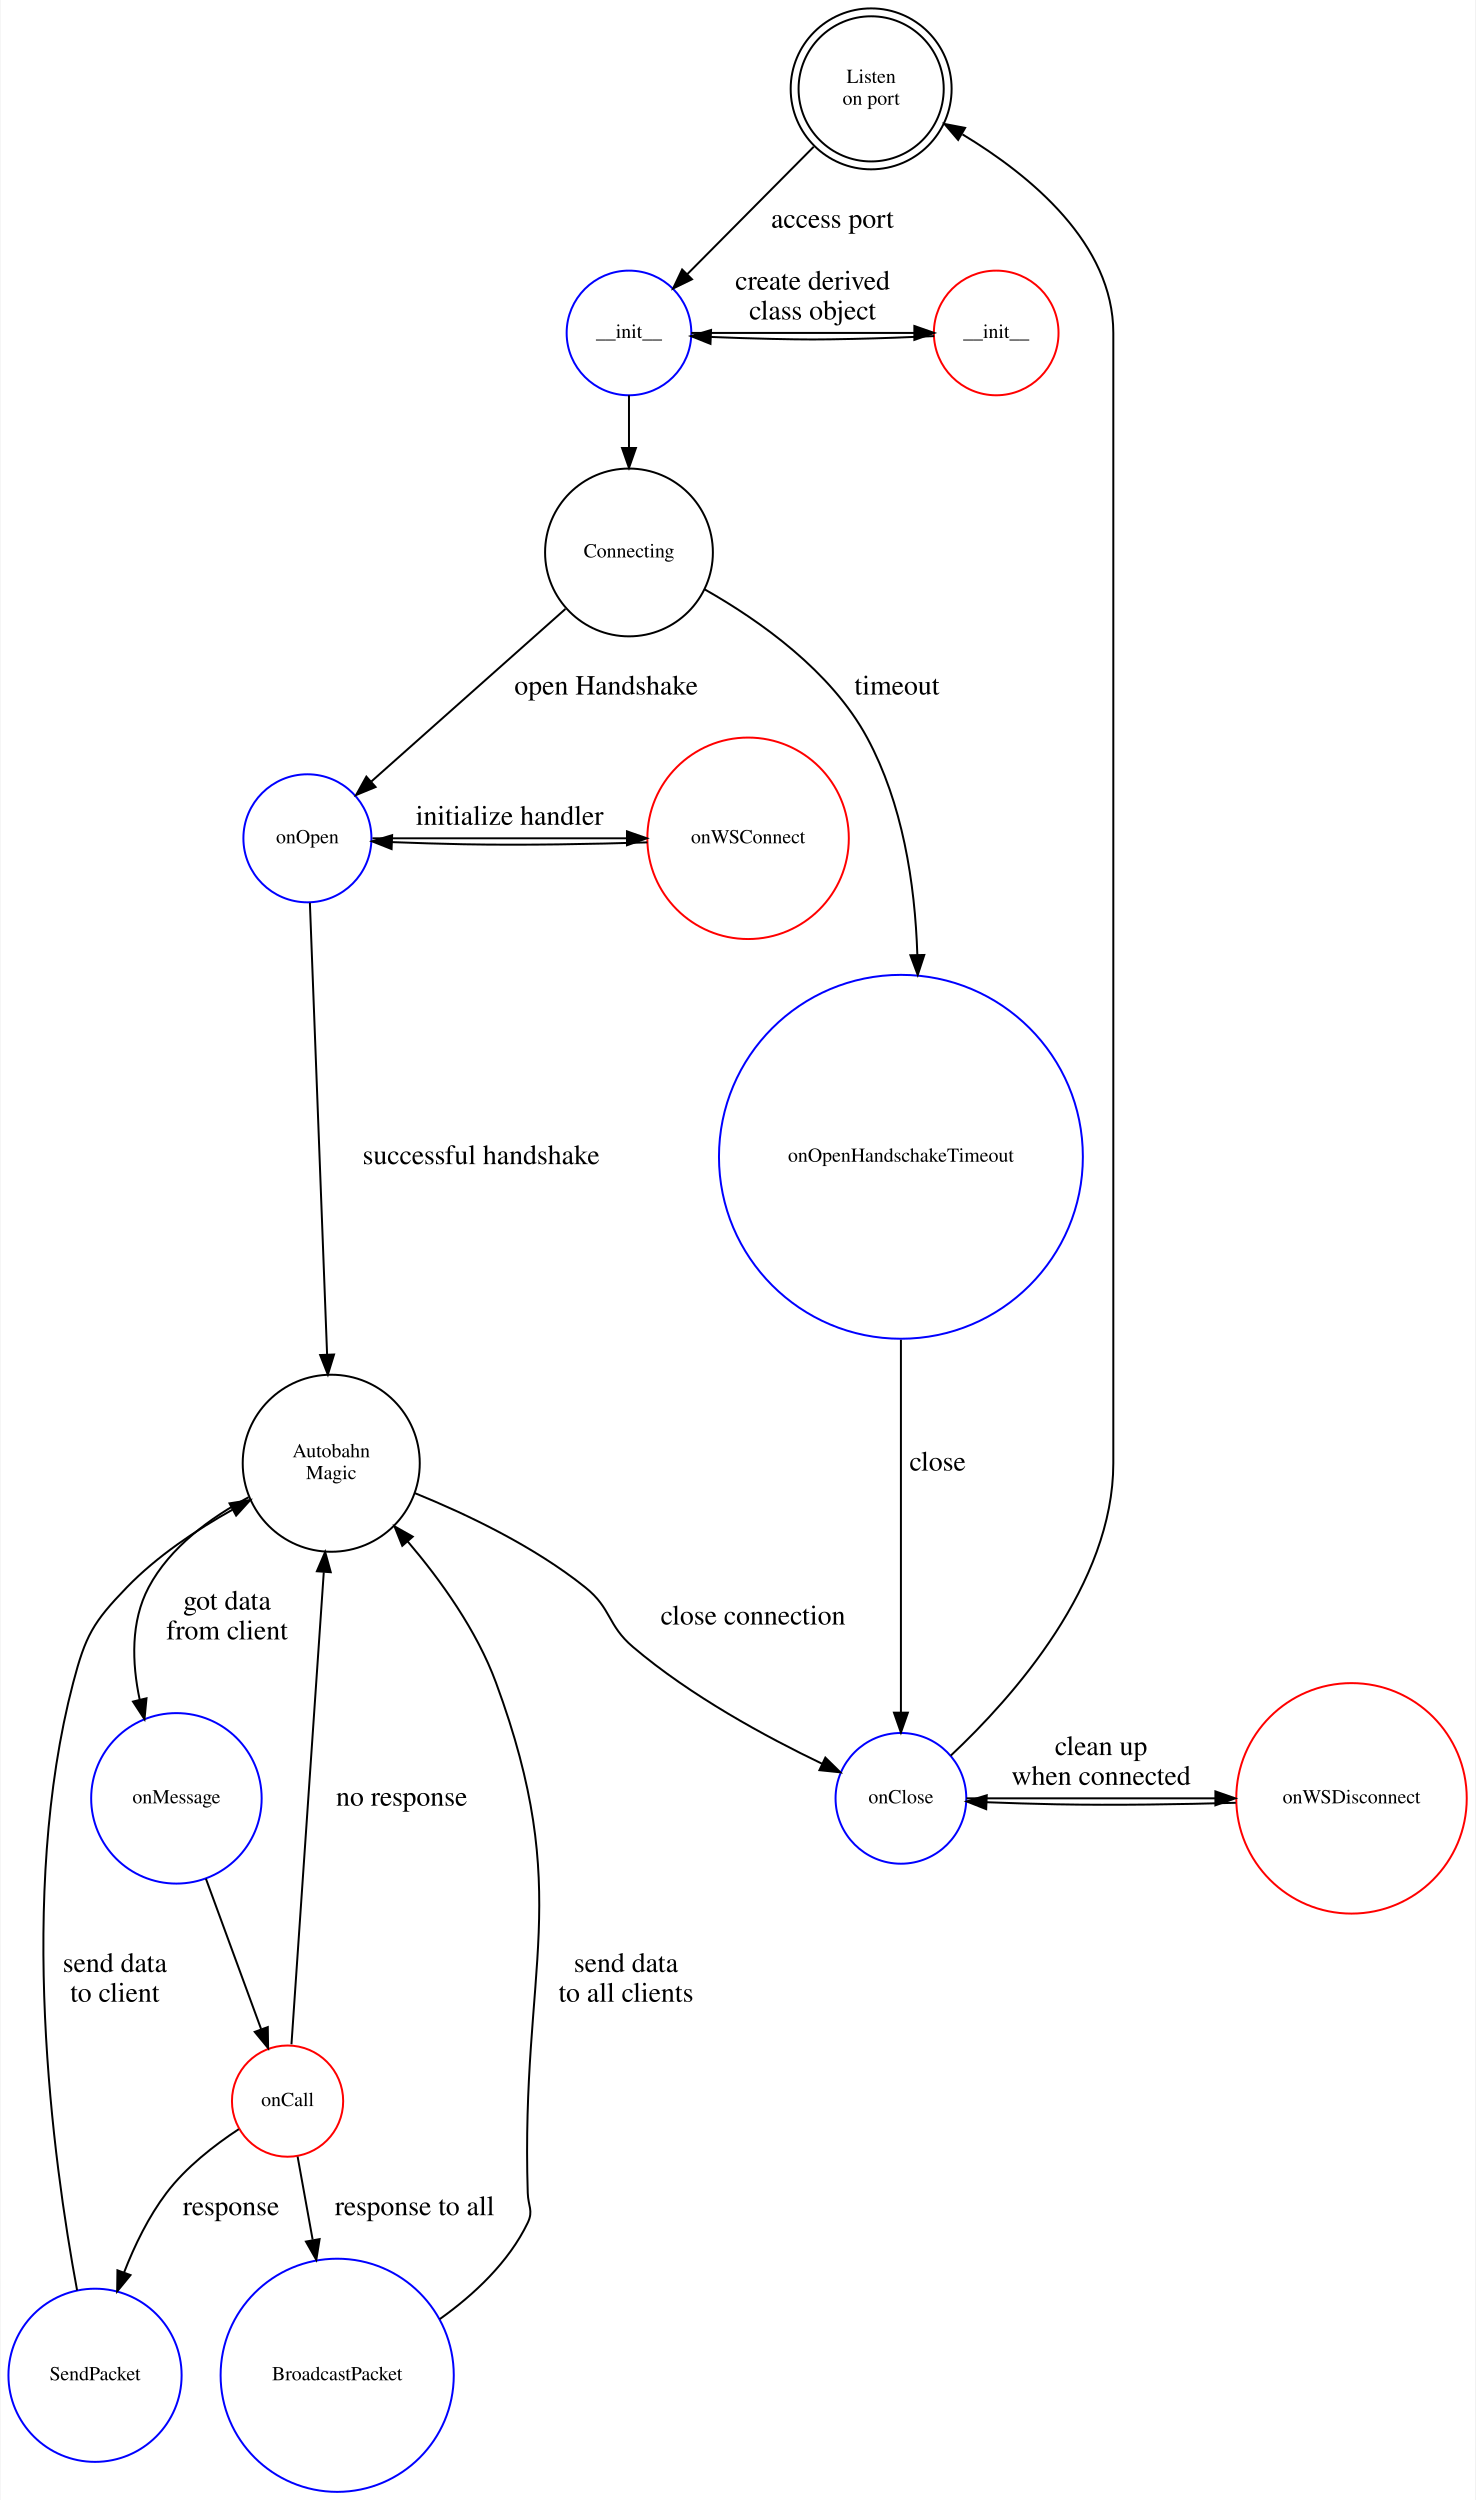
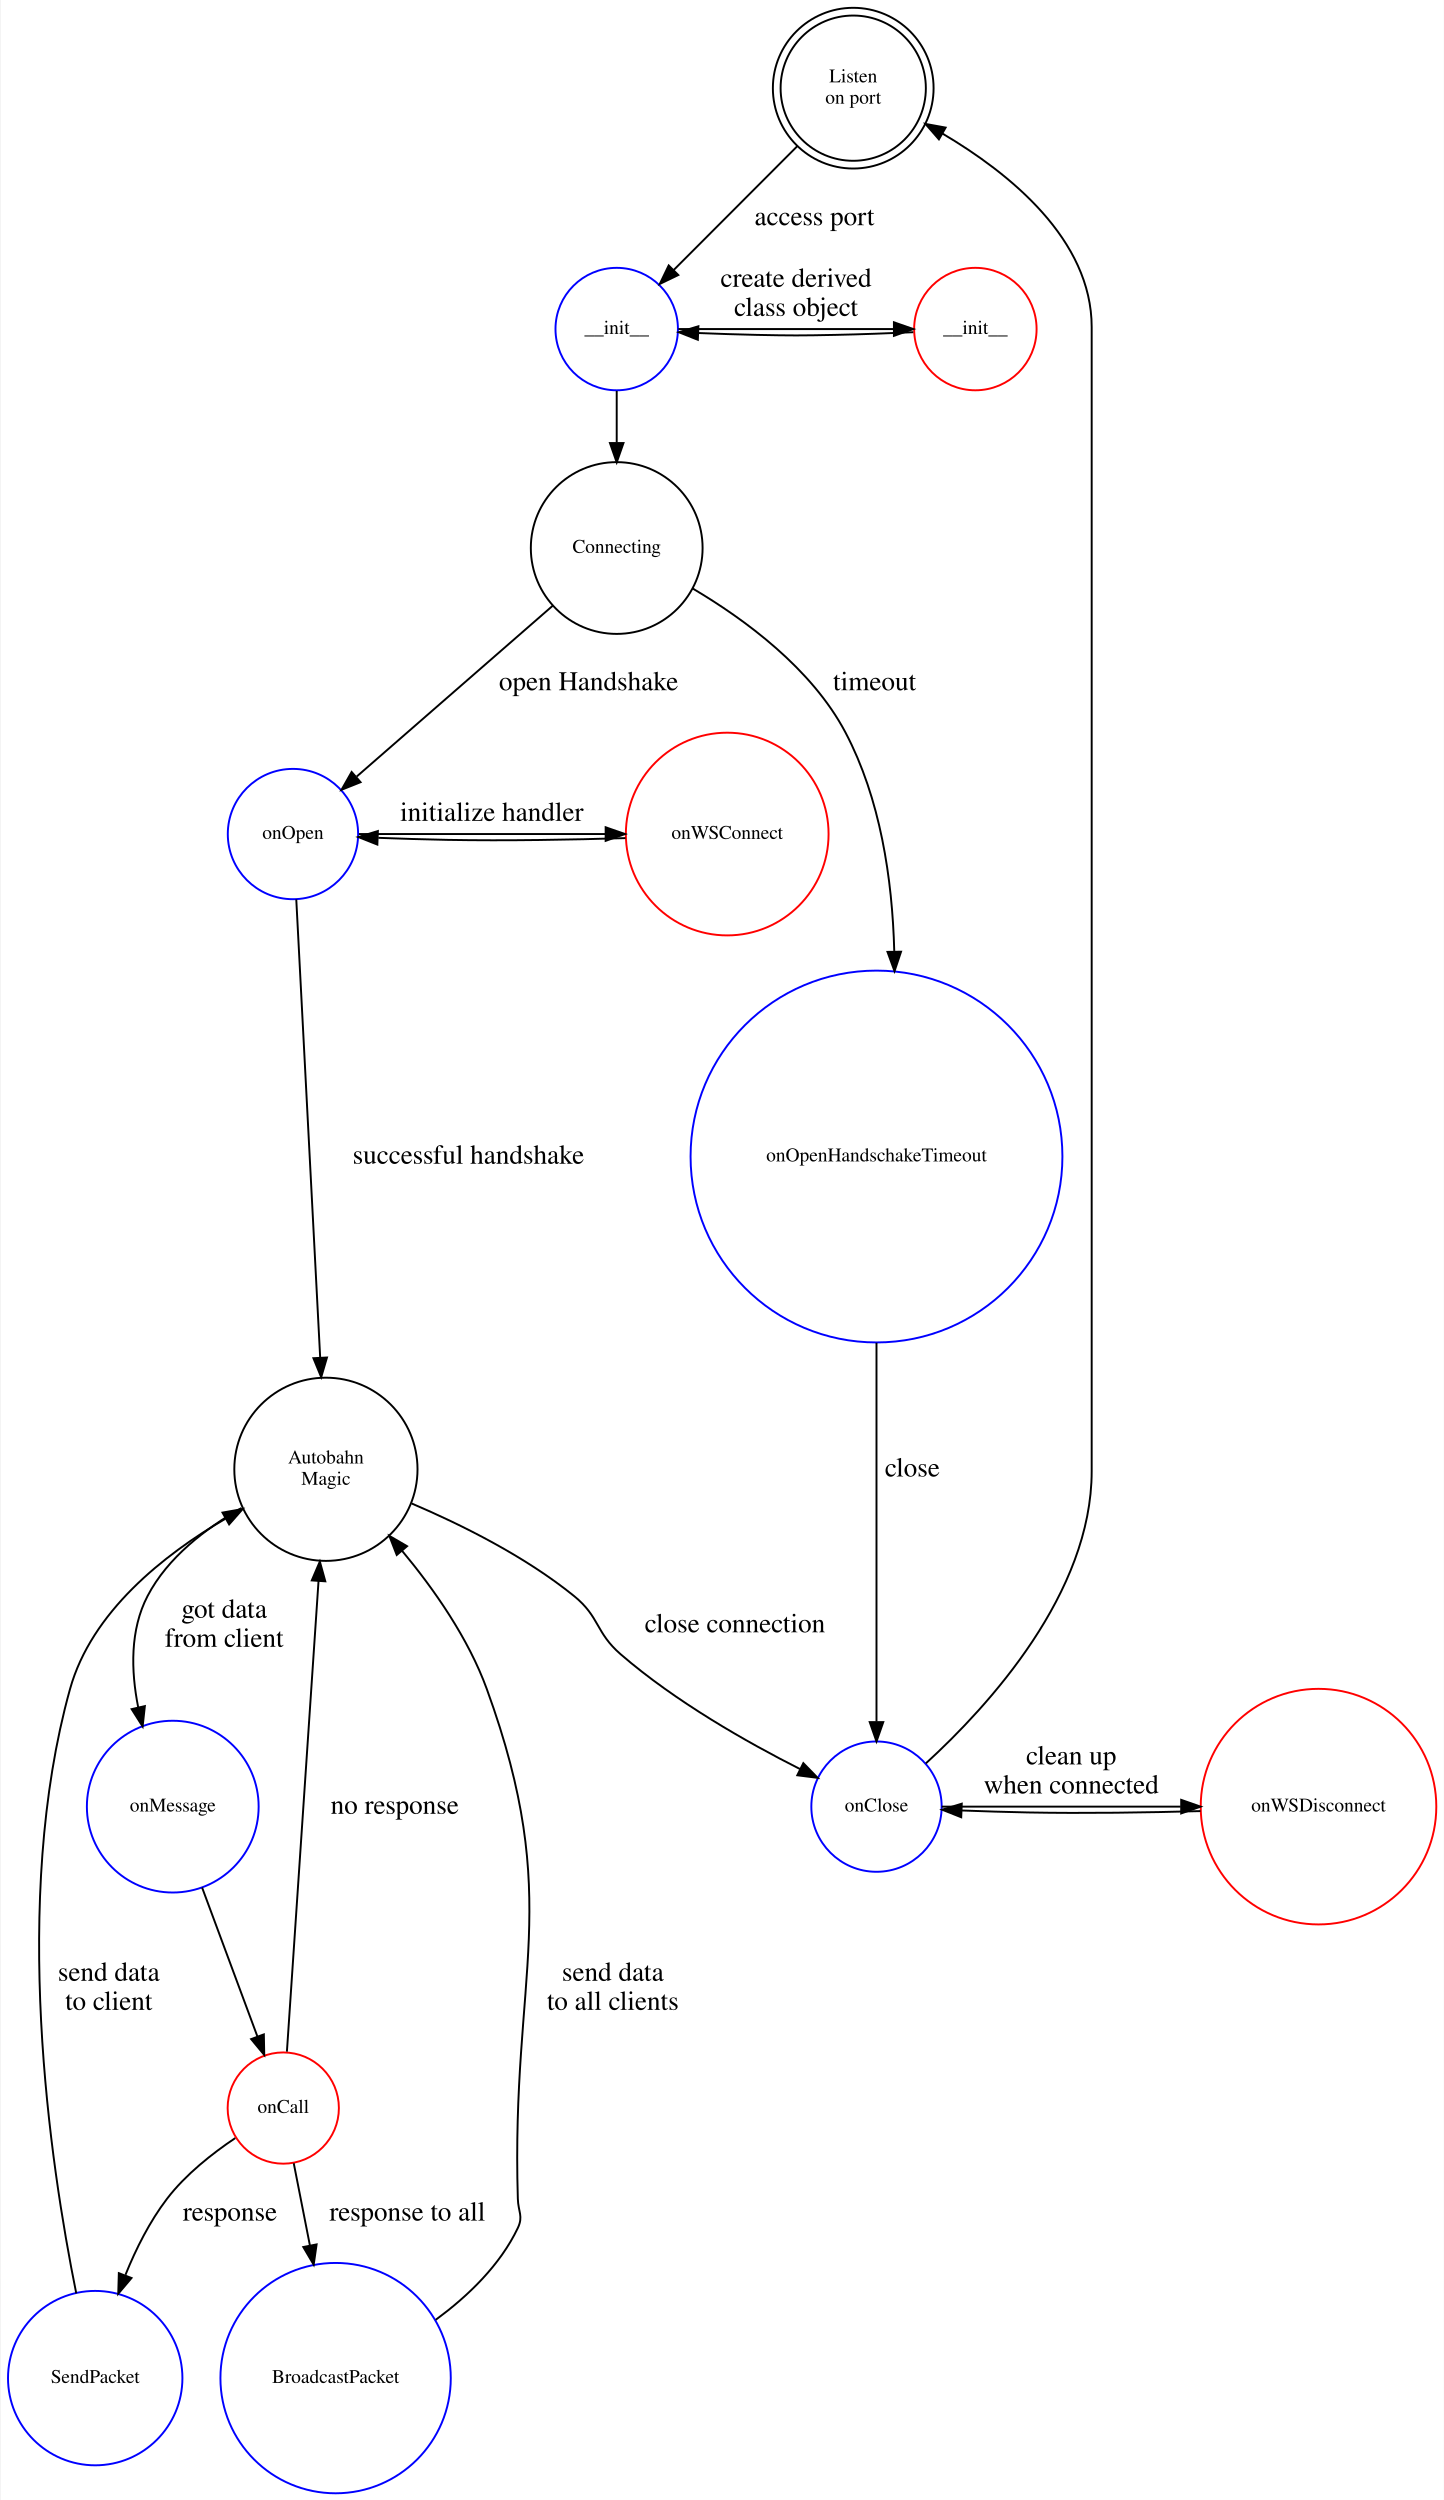
- <svg xmlns="http://www.w3.org/2000/svg" width="510pt" height="864pt" viewBox="0.00 0.00 509.57 864.00">
-   <g id="graph0" class="graph" transform="scale(.686 .686) rotate(0) translate(4 1255.513)">
-     <polygon fill="#ffffff" stroke="transparent" points="-4,4 -4,-1255.513 738.839,-1255.513 738.839,4 -4,4" />
+ <svg xmlns="http://www.w3.org/2000/svg" width="499pt" height="864pt" viewBox="0.00 0.00 498.50 864.00">
+   <g id="graph0" class="graph" transform="scale(0.67 0.67) rotate(0) translate(4 1286.13)">
+     <polygon fill="white" stroke="transparent" points="-4,4 -4,-1286.13 740.37,-1286.13 740.37,4 -4,4" />
    <g id="node1" class="node">
-       <ellipse fill="none" stroke="#000000" cx="434.561" cy="-1210.743" rx="36.563" ry="36.563" />
-       <ellipse fill="none" stroke="#000000" cx="434.561" cy="-1210.743" rx="40.54" ry="40.54" />
-       <text text-anchor="middle" x="434.561" y="-1213.743" font-family="Times,serif" font-size="10.00" fill="#000000">Listen</text>
-       <text text-anchor="middle" x="434.561" y="-1202.743" font-family="Times,serif" font-size="10.00" fill="#000000">on port</text>
+       <ellipse fill="none" stroke="black" cx="435.74" cy="-1240.65" rx="37.46" ry="37.46" />
+       <ellipse fill="none" stroke="black" cx="435.74" cy="-1240.65" rx="41.45" ry="41.45" />
+       <text text-anchor="middle" x="435.74" y="-1243.65" font-family="Times,serif" font-size="10.00">Listen</text>
+       <text text-anchor="middle" x="435.74" y="-1232.65" font-family="Times,serif" font-size="10.00">on port</text>
    </g>
    <g id="node3" class="node">
-       <ellipse fill="none" stroke="#0000ff" cx="312.561" cy="-1087.774" rx="31.4" ry="31.4" />
-       <text text-anchor="middle" x="312.561" y="-1085.274" font-family="Times,serif" font-size="10.00" fill="#000000">__init__</text>
+       <ellipse fill="none" stroke="blue" cx="313.74" cy="-1116.39" rx="31.58" ry="31.58" />
+       <text text-anchor="middle" x="313.74" y="-1113.89" font-family="Times,serif" font-size="10.00">__init__</text>
    </g>
    <g id="edge1" class="edge">
-       <path fill="none" stroke="#000000" d="M405.649,-1181.601C386.405,-1162.204 361.204,-1136.804 341.877,-1117.324" />
-       <polygon fill="#000000" stroke="#000000" points="344.31,-1114.806 334.783,-1110.172 339.341,-1119.736 344.31,-1114.806" />
-       <text text-anchor="middle" x="415.061" y="-1140.774" font-family="Times,serif" font-size="14.00" fill="#000000">access port</text>
+       <path fill="none" stroke="black" d="M406.83,-1210.68C387.58,-1191.39 362.38,-1166.14 343.05,-1146.77" />
+       <polygon fill="black" stroke="black" points="345.5,-1144.27 335.96,-1139.66 340.55,-1149.21 345.5,-1144.27" />
+       <text text-anchor="middle" x="415.74" y="-1169.98" font-family="Times,serif" font-size="14.00">access port</text>
    </g>
    <g id="node2" class="node">
-       <ellipse fill="none" stroke="#ff0000" cx="497.561" cy="-1087.774" rx="31.4" ry="31.4" />
-       <text text-anchor="middle" x="497.561" y="-1085.274" font-family="Times,serif" font-size="10.00" fill="#000000">__init__</text>
+       <ellipse fill="none" stroke="red" cx="498.74" cy="-1116.39" rx="31.58" ry="31.58" />
+       <text text-anchor="middle" x="498.74" y="-1113.89" font-family="Times,serif" font-size="10.00">__init__</text>
    </g>
    <g id="edge3" class="edge">
-       <path fill="none" stroke="#000000" d="M466.354,-1086.192C453.678,-1085.623 438.891,-1085.053 425.495,-1084.774 407.335,-1084.397 402.787,-1084.397 384.627,-1084.774 374.685,-1084.981 363.976,-1085.349 353.933,-1085.757" />
-       <polygon fill="#000000" stroke="#000000" points="353.609,-1082.267 343.768,-1086.192 353.909,-1089.261 353.609,-1082.267" />
+       <path fill="none" stroke="black" d="M466.73,-1114.77C454.18,-1114.22 439.66,-1113.66 426.48,-1113.39 408.49,-1113.02 403.99,-1113.02 386,-1113.39 376.22,-1113.59 365.69,-1113.95 355.79,-1114.35" />
+       <polygon fill="black" stroke="black" points="355.59,-1110.85 345.75,-1114.77 355.88,-1117.85 355.59,-1110.85" />
    </g>
    <g id="edge2" class="edge">
-       <path fill="none" stroke="#000000" d="M343.944,-1087.774C374.867,-1087.774 422.285,-1087.774 456.256,-1087.774" />
-       <polygon fill="#000000" stroke="#000000" points="456.334,-1091.274 466.334,-1087.774 456.334,-1084.274 456.334,-1091.274" />
-       <text text-anchor="middle" x="405.061" y="-1109.574" font-family="Times,serif" font-size="14.00" fill="#000000">create derived</text>
-       <text text-anchor="middle" x="405.061" y="-1094.574" font-family="Times,serif" font-size="14.00" fill="#000000">class object</text>
+       <path fill="none" stroke="black" d="M345.54,-1116.39C376.25,-1116.39 422.94,-1116.39 456.7,-1116.39" />
+       <polygon fill="black" stroke="black" points="456.73,-1119.89 466.73,-1116.39 456.73,-1112.89 456.73,-1119.89" />
+       <text text-anchor="middle" x="406.24" y="-1138.19" font-family="Times,serif" font-size="14.00">create derived</text>
+       <text text-anchor="middle" x="406.24" y="-1123.19" font-family="Times,serif" font-size="14.00">class object</text>
    </g>
    <g id="node4" class="node">
-       <ellipse fill="none" stroke="#000000" cx="312.561" cy="-977.192" rx="42.268" ry="42.268" />
-       <text text-anchor="middle" x="312.561" y="-974.692" font-family="Times,serif" font-size="10.00" fill="#000000">Connecting</text>
+       <ellipse fill="none" stroke="black" cx="313.74" cy="-1003.45" rx="44.3" ry="44.3" />
+       <text text-anchor="middle" x="313.74" y="-1000.95" font-family="Times,serif" font-size="10.00">Connecting</text>
    </g>
    <g id="edge4" class="edge">
-       <path fill="none" stroke="#000000" d="M312.561,-1056.382C312.561,-1048.123 312.561,-1038.985 312.561,-1029.937" />
-       <polygon fill="#000000" stroke="#000000" points="316.061,-1029.812 312.561,-1019.812 309.061,-1029.812 316.061,-1029.812" />
+       <path fill="none" stroke="black" d="M313.74,-1084.49C313.74,-1076.2 313.74,-1066.99 313.74,-1057.85" />
+       <polygon fill="black" stroke="black" points="317.24,-1057.62 313.74,-1047.62 310.24,-1057.62 317.24,-1057.62" />
    </g>
    <g id="node5" class="node">
-       <ellipse fill="none" stroke="#0000ff" cx="150.561" cy="-833.183" rx="32.253" ry="32.253" />
-       <text text-anchor="middle" x="150.561" y="-830.683" font-family="Times,serif" font-size="10.00" fill="#000000">onOpen</text>
+       <ellipse fill="none" stroke="blue" cx="146.74" cy="-855.91" rx="33.61" ry="33.61" />
+       <text text-anchor="middle" x="146.74" y="-853.41" font-family="Times,serif" font-size="10.00">onOpen</text>
    </g>
    <g id="edge5" class="edge">
-       <path fill="none" stroke="#000000" d="M280.555,-948.74C252.235,-923.565 211.116,-887.012 182.743,-861.79" />
-       <polygon fill="#000000" stroke="#000000" points="184.899,-859.024 175.099,-854.996 180.248,-864.256 184.899,-859.024" />
-       <text text-anchor="middle" x="301.061" y="-905.608" font-family="Times,serif" font-size="14.00" fill="#000000">open Handshake</text>
+       <path fill="none" stroke="black" d="M280.74,-973.7C251.46,-948.18 208.91,-911.09 179.65,-885.6" />
+       <polygon fill="black" stroke="black" points="181.61,-882.66 171.78,-878.73 177.01,-887.94 181.61,-882.66" />
+       <text text-anchor="middle" x="299.24" y="-930.1" font-family="Times,serif" font-size="14.00">open Handshake</text>
    </g>
    <g id="node9" class="node">
-       <ellipse fill="none" stroke="#0000ff" cx="449.561" cy="-672.726" rx="91.663" ry="91.663" />
-       <text text-anchor="middle" x="449.561" y="-670.226" font-family="Times,serif" font-size="10.00" fill="#000000">onOpenHandschakeTimeout</text>
+       <ellipse fill="none" stroke="blue" cx="447.74" cy="-689.57" rx="95.9" ry="95.9" />
+       <text text-anchor="middle" x="447.74" y="-687.07" font-family="Times,serif" font-size="10.00">onOpenHandschakeTimeout</text>
    </g>
    <g id="edge6" class="edge">
-       <path fill="none" stroke="#000000" d="M350.713,-958.582C378.546,-942.802 414.443,-917.376 432.561,-883.808 450.318,-850.908 456.651,-810.84 457.833,-774.489" />
-       <polygon fill="#000000" stroke="#000000" points="461.335,-774.411 458.035,-764.343 454.336,-774.272 461.335,-774.411" />
-       <text text-anchor="middle" x="447.561" y="-905.608" font-family="Times,serif" font-size="14.00" fill="#000000">timeout</text>
+       <path fill="none" stroke="black" d="M352.77,-982.65C379.97,-966.59 414.38,-941.22 431.74,-908.3 449.68,-874.29 455.91,-833.03 456.9,-795.62" />
+       <polygon fill="black" stroke="black" points="460.41,-795.23 457.04,-785.18 453.41,-795.13 460.41,-795.23" />
+       <text text-anchor="middle" x="446.74" y="-930.1" font-family="Times,serif" font-size="14.00">timeout</text>
    </g>
    <g id="node6" class="node">
-       <ellipse fill="none" stroke="#ff0000" cx="372.561" cy="-833.183" rx="50.75" ry="50.75" />
-       <text text-anchor="middle" x="372.561" y="-830.683" font-family="Times,serif" font-size="10.00" fill="#000000">onWSConnect</text>
+       <ellipse fill="none" stroke="red" cx="370.74" cy="-855.91" rx="52.28" ry="52.28" />
+       <text text-anchor="middle" x="370.74" y="-853.41" font-family="Times,serif" font-size="10.00">onWSConnect</text>
    </g>
    <g id="edge8" class="edge">
-       <path fill="none" stroke="#000000" d="M183.318,-833.183C216.897,-833.183 269.913,-833.183 311.299,-833.183" />
-       <polygon fill="#000000" stroke="#000000" points="311.551,-836.683 321.551,-833.183 311.551,-829.683 311.551,-836.683" />
-       <text text-anchor="middle" x="252.437" y="-839.983" font-family="Times,serif" font-size="14.00" fill="#000000">initialize handler</text>
+       <path fill="none" stroke="black" d="M180.76,-855.91C214.38,-855.91 266.62,-855.91 307.81,-855.91" />
+       <polygon fill="black" stroke="black" points="308.03,-859.41 318.03,-855.91 308.03,-852.41 308.03,-859.41" />
+       <text text-anchor="middle" x="249.32" y="-862.71" font-family="Times,serif" font-size="14.00">initialize handler</text>
    </g>
    <g id="node10" class="node">
-       <ellipse fill="none" stroke="#000000" cx="162.561" cy="-518.347" rx="44.596" ry="44.596" />
-       <text text-anchor="middle" x="162.561" y="-521.347" font-family="Times,serif" font-size="10.00" fill="#000000">Autobahn</text>
-       <text text-anchor="middle" x="162.561" y="-510.347" font-family="Times,serif" font-size="10.00" fill="#000000">Magic</text>
+       <ellipse fill="none" stroke="black" cx="163.74" cy="-528.24" rx="47.25" ry="47.25" />
+       <text text-anchor="middle" x="163.74" y="-531.24" font-family="Times,serif" font-size="10.00">Autobahn</text>
+       <text text-anchor="middle" x="163.74" y="-520.24" font-family="Times,serif" font-size="10.00">Magic</text>
    </g>
    <g id="edge10" class="edge">
-       <path fill="none" stroke="#000000" d="M151.8,-800.676C153.849,-746.914 157.966,-638.903 160.471,-573.172" />
-       <polygon fill="#000000" stroke="#000000" points="163.976,-573.126 160.859,-563 156.981,-572.859 163.976,-573.126" />
-       <text text-anchor="middle" x="238.061" y="-669.026" font-family="Times,serif" font-size="14.00" fill="#000000">successful handshake</text>
+       <path fill="none" stroke="black" d="M148.45,-822.19C151.33,-766.88 157.21,-654.26 160.78,-585.9" />
+       <polygon fill="black" stroke="black" points="164.29,-585.9 161.31,-575.74 157.29,-585.54 164.29,-585.9" />
+       <text text-anchor="middle" x="237.24" y="-685.87" font-family="Times,serif" font-size="14.00">successful handshake</text>
    </g>
    <g id="edge9" class="edge">
-       <path fill="none" stroke="#000000" d="M321.831,-831.133C294.423,-830.275 259.994,-829.597 229.27,-830.183 217.532,-830.406 204.815,-830.817 193.096,-831.265" />
-       <polygon fill="#000000" stroke="#000000" points="192.956,-827.768 183.103,-831.664 193.235,-834.762 192.956,-827.768" />
+       <path fill="none" stroke="black" d="M318.26,-853.82C290.86,-852.98 256.78,-852.34 226.31,-852.91 214.78,-853.13 202.31,-853.52 190.74,-853.96" />
+       <polygon fill="black" stroke="black" points="190.27,-850.47 180.42,-854.36 190.54,-857.47 190.27,-850.47" />
    </g>
    <g id="node7" class="node">
-       <ellipse fill="none" stroke="#0000ff" cx="449.561" cy="-349.522" rx="32.93" ry="32.93" />
-       <text text-anchor="middle" x="449.561" y="-347.022" font-family="Times,serif" font-size="10.00" fill="#000000">onClose</text>
+       <ellipse fill="none" stroke="blue" cx="447.74" cy="-354.23" rx="33.61" ry="33.61" />
+       <text text-anchor="middle" x="447.74" y="-351.73" font-family="Times,serif" font-size="10.00">onClose</text>
    </g>
    <g id="edge21" class="edge">
-       <path fill="none" stroke="#000000" d="M474.648,-371.038C506.274,-400.703 556.561,-457.447 556.561,-518.347 556.561,-1087.774 556.561,-1087.774 556.561,-1087.774 556.561,-1132.634 515.138,-1166.967 480.566,-1187.809" />
-       <polygon fill="#000000" stroke="#000000" points="478.389,-1185.025 471.496,-1193.071 481.902,-1191.08 478.389,-1185.025" />
+       <path fill="none" stroke="black" d="M473.2,-376.54C505.98,-406.52 558.74,-464.51 558.74,-527.24 558.74,-1117.39 558.74,-1117.39 558.74,-1117.39 558.74,-1162.49 516.62,-1196.68 481.68,-1217.28" />
+       <polygon fill="black" stroke="black" points="479.94,-1214.24 472.98,-1222.22 483.4,-1220.32 479.94,-1214.24" />
    </g>
    <g id="node8" class="node">
-       <ellipse fill="none" stroke="#ff0000" cx="676.561" cy="-349.522" rx="58.056" ry="58.056" />
-       <text text-anchor="middle" x="676.561" y="-347.022" font-family="Times,serif" font-size="10.00" fill="#000000">onWSDisconnect</text>
+       <ellipse fill="none" stroke="red" cx="675.74" cy="-354.23" rx="60.76" ry="60.76" />
+       <text text-anchor="middle" x="675.74" y="-351.73" font-family="Times,serif" font-size="10.00">onWSDisconnect</text>
    </g>
    <g id="edge19" class="edge">
-       <path fill="none" stroke="#000000" d="M482.569,-349.522C515.285,-349.522 566.385,-349.522 607.927,-349.522" />
-       <polygon fill="#000000" stroke="#000000" points="607.992,-353.022 617.992,-349.522 607.992,-346.022 607.992,-353.022" />
-       <text text-anchor="middle" x="550.405" y="-371.322" font-family="Times,serif" font-size="14.00" fill="#000000">clean up</text>
-       <text text-anchor="middle" x="550.405" y="-356.322" font-family="Times,serif" font-size="14.00" fill="#000000">when connected</text>
+       <path fill="none" stroke="black" d="M481.38,-354.23C513.7,-354.23 563.54,-354.23 604.66,-354.23" />
+       <polygon fill="black" stroke="black" points="604.91,-357.73 614.91,-354.23 604.91,-350.73 604.91,-357.73" />
+       <text text-anchor="middle" x="548.2" y="-376.03" font-family="Times,serif" font-size="14.00">clean up</text>
+       <text text-anchor="middle" x="548.2" y="-361.03" font-family="Times,serif" font-size="14.00">when connected</text>
    </g>
    <g id="edge20" class="edge">
-       <path fill="none" stroke="#000000" d="M618.267,-347.286C590.812,-346.505 557.613,-345.95 527.779,-346.522 516.44,-346.739 504.182,-347.134 492.808,-347.567" />
-       <polygon fill="#000000" stroke="#000000" points="492.517,-344.075 482.664,-347.971 492.796,-351.07 492.517,-344.075" />
+       <path fill="none" stroke="black" d="M614.86,-351.93C587.64,-351.18 555.16,-350.67 525.9,-351.23 514.77,-351.44 502.77,-351.83 491.58,-352.25" />
+       <polygon fill="black" stroke="black" points="491.44,-348.75 481.58,-352.65 491.72,-355.75 491.44,-348.75" />
    </g>
    <g id="edge7" class="edge">
-       <path fill="none" stroke="#000000" d="M449.561,-580.542C449.561,-518.832 449.561,-440.45 449.561,-392.684" />
-       <polygon fill="#000000" stroke="#000000" points="453.061,-392.683 449.561,-382.683 446.061,-392.683 453.061,-392.683" />
-       <text text-anchor="middle" x="468.061" y="-514.647" font-family="Times,serif" font-size="14.00" fill="#000000">close</text>
+       <path fill="none" stroke="black" d="M447.74,-593.49C447.74,-529.13 447.74,-447.19 447.74,-398.09" />
+       <polygon fill="black" stroke="black" points="451.24,-397.84 447.74,-387.84 444.24,-397.84 451.24,-397.84" />
+       <text text-anchor="middle" x="466.24" y="-524.54" font-family="Times,serif" font-size="14.00">close</text>
    </g>
    <g id="edge18" class="edge">
-       <path fill="none" stroke="#000000" d="M204.735,-503.267C231.087,-492.563 264.789,-476.441 290.561,-455.8 303.889,-445.125 301.558,-436.867 314.561,-425.8 343.476,-401.187 381.513,-380.54 409.84,-366.96" />
-       <polygon fill="#000000" stroke="#000000" points="411.488,-370.053 419.048,-362.631 408.509,-363.719 411.488,-370.053" />
-       <text text-anchor="middle" x="375.061" y="-437.099" font-family="Times,serif" font-size="14.00" fill="#000000">close connection</text>
+       <path fill="none" stroke="black" d="M207.98,-510.6C234,-499.51 266.62,-483.22 291.74,-462.86 305,-452.11 302.83,-444.04 315.74,-432.86 343.9,-408.47 380.79,-387.51 408.41,-373.55" />
+       <polygon fill="black" stroke="black" points="410,-376.67 417.4,-369.08 406.89,-370.4 410,-376.67" />
+       <text text-anchor="middle" x="374.74" y="-444.16" font-family="Times,serif" font-size="14.00">close connection</text>
    </g>
    <g id="node11" class="node">
-       <ellipse fill="none" stroke="#0000ff" cx="84.561" cy="-349.522" rx="42.945" ry="42.945" />
-       <text text-anchor="middle" x="84.561" y="-347.022" font-family="Times,serif" font-size="10.00" fill="#000000">onMessage</text>
+       <ellipse fill="none" stroke="blue" cx="84.74" cy="-354.23" rx="44.3" ry="44.3" />
+       <text text-anchor="middle" x="84.74" y="-351.73" font-family="Times,serif" font-size="10.00">onMessage</text>
    </g>
    <g id="edge11" class="edge">
-       <path fill="none" stroke="#000000" d="M120.956,-501.233C101.949,-491.056 81.314,-476.113 70.561,-455.8 61.483,-438.651 62.122,-417.842 66.068,-399.199" />
-       <polygon fill="#000000" stroke="#000000" points="69.491,-399.937 68.479,-389.391 62.693,-398.266 69.491,-399.937" />
-       <text text-anchor="middle" x="110.061" y="-444.599" font-family="Times,serif" font-size="14.00" fill="#000000">got data</text>
-       <text text-anchor="middle" x="110.061" y="-429.599" font-family="Times,serif" font-size="14.00" fill="#000000">from client</text>
+       <path fill="none" stroke="black" d="M120.18,-508.26C101.71,-497.76 82.09,-482.75 71.74,-462.86 62.67,-445.46 63.15,-424.38 66.9,-405.5" />
+       <polygon fill="black" stroke="black" points="70.35,-406.1 69.2,-395.57 63.53,-404.52 70.35,-406.1" />
+       <text text-anchor="middle" x="111.24" y="-451.66" font-family="Times,serif" font-size="14.00">got data</text>
+       <text text-anchor="middle" x="111.24" y="-436.66" font-family="Times,serif" font-size="14.00">from client</text>
    </g>
    <g id="node12" class="node">
-       <ellipse fill="none" stroke="#ff0000" cx="140.561" cy="-196.988" rx="28.014" ry="28.014" />
-       <text text-anchor="middle" x="140.561" y="-194.488" font-family="Times,serif" font-size="10.00" fill="#000000">onCall</text>
+       <ellipse fill="none" stroke="red" cx="141.74" cy="-198.75" rx="28.69" ry="28.69" />
+       <text text-anchor="middle" x="141.74" y="-196.25" font-family="Times,serif" font-size="10.00">onCall</text>
    </g>
    <g id="edge12" class="edge">
-       <path fill="none" stroke="#000000" d="M99.421,-309.046C108.058,-285.52 118.853,-256.118 127.217,-233.335" />
-       <polygon fill="#000000" stroke="#000000" points="130.595,-234.289 130.756,-223.695 124.024,-231.876 130.595,-234.289" />
+       <path fill="none" stroke="black" d="M99.86,-312.51C108.75,-288.57 119.89,-258.6 128.44,-235.57" />
+       <polygon fill="black" stroke="black" points="131.73,-236.76 131.93,-226.16 125.17,-234.32 131.73,-236.76" />
    </g>
    <g id="edge13" class="edge">
-       <path fill="none" stroke="#000000" d="M142.52,-225.604C146.174,-278.981 154.086,-394.547 158.802,-463.438" />
-       <polygon fill="#000000" stroke="#000000" points="155.327,-463.926 159.502,-473.664 162.311,-463.448 155.327,-463.926" />
-       <text text-anchor="middle" x="198.061" y="-345.822" font-family="Times,serif" font-size="14.00" fill="#000000">no response</text>
+       <path fill="none" stroke="black" d="M143.62,-227.84C147.23,-281.56 155.18,-399.83 159.93,-470.59" />
+       <polygon fill="black" stroke="black" points="156.45,-470.92 160.61,-480.67 163.43,-470.45 156.45,-470.92" />
+       <text text-anchor="middle" x="199.24" y="-350.53" font-family="Times,serif" font-size="14.00">no response</text>
    </g>
    <g id="node13" class="node">
-       <ellipse fill="none" stroke="#0000ff" cx="43.561" cy="-58.866" rx="43.622" ry="43.622" />
-       <text text-anchor="middle" x="43.561" y="-56.366" font-family="Times,serif" font-size="10.00" fill="#000000">SendPacket</text>
+       <ellipse fill="none" stroke="blue" cx="44.74" cy="-59.45" rx="44.98" ry="44.98" />
+       <text text-anchor="middle" x="44.74" y="-56.95" font-family="Times,serif" font-size="10.00">SendPacket</text>
    </g>
    <g id="edge14" class="edge">
-       <path fill="none" stroke="#000000" d="M115.96,-182.864C103.657,-174.774 89.345,-163.663 79.561,-150.733 70.575,-138.857 63.541,-124.452 58.169,-110.606" />
-       <polygon fill="#000000" stroke="#000000" points="61.432,-109.338 54.711,-101.147 54.857,-111.741 61.432,-109.338" />
-       <text text-anchor="middle" x="112.061" y="-139.533" font-family="Times,serif" font-size="14.00" fill="#000000">response</text>
+       <path fill="none" stroke="black" d="M117,-183.28C105.06,-175.28 91.28,-164.42 81.74,-151.91 72.88,-140.29 65.82,-126.26 60.34,-112.72" />
+       <polygon fill="black" stroke="black" points="63.46,-111.08 56.62,-102.98 56.92,-113.58 63.46,-111.08" />
+       <text text-anchor="middle" x="114.24" y="-140.71" font-family="Times,serif" font-size="14.00">response</text>
    </g>
    <g id="node14" class="node">
-       <ellipse fill="none" stroke="#0000ff" cx="165.561" cy="-58.866" rx="58.733" ry="58.733" />
-       <text text-anchor="middle" x="165.561" y="-56.366" font-family="Times,serif" font-size="10.00" fill="#000000">BroadcastPacket</text>
+       <ellipse fill="none" stroke="blue" cx="168.74" cy="-59.45" rx="59.41" ry="59.41" />
+       <text text-anchor="middle" x="168.74" y="-56.95" font-family="Times,serif" font-size="10.00">BroadcastPacket</text>
    </g>
    <g id="edge15" class="edge">
-       <path fill="none" stroke="#000000" d="M145.62,-169.037C147.823,-156.868 150.51,-142.022 153.189,-127.219" />
-       <polygon fill="#000000" stroke="#000000" points="156.7,-127.474 155.037,-117.011 149.812,-126.228 156.7,-127.474" />
-       <text text-anchor="middle" x="204.561" y="-139.533" font-family="Times,serif" font-size="14.00" fill="#000000">response to all</text>
+       <path fill="none" stroke="black" d="M147.14,-170.3C149.56,-157.97 152.54,-142.84 155.5,-127.79" />
+       <polygon fill="black" stroke="black" points="158.94,-128.42 157.43,-117.94 152.07,-127.07 158.94,-128.42" />
+       <text text-anchor="middle" x="205.74" y="-140.71" font-family="Times,serif" font-size="14.00">response to all</text>
    </g>
    <g id="edge16" class="edge">
-       <path fill="none" stroke="#000000" d="M34.532,-101.631C22.153,-168.303 4.455,-300.505 32.561,-407.8 38.764,-431.477 42.544,-438.206 59.561,-455.8 74.748,-471.501 94.681,-484.8 112.962,-495.043" />
-       <polygon fill="#000000" stroke="#000000" points="111.317,-498.132 121.775,-499.824 114.654,-491.979 111.317,-498.132" />
-       <text text-anchor="middle" x="53.561" y="-262.044" font-family="Times,serif" font-size="14.00" fill="#000000">send data</text>
-       <text text-anchor="middle" x="53.561" y="-247.044" font-family="Times,serif" font-size="14.00" fill="#000000">to client</text>
+       <path fill="none" stroke="black" d="M34.96,-103.17C21.3,-170.76 1.37,-305.88 31.74,-414.86 42.81,-454.61 79.89,-484.02 111.94,-502.76" />
+       <polygon fill="black" stroke="black" points="110.39,-505.9 120.82,-507.76 113.82,-499.81 110.39,-505.9" />
+       <text text-anchor="middle" x="51.74" y="-264.4" font-family="Times,serif" font-size="14.00">send data</text>
+       <text text-anchor="middle" x="51.74" y="-249.4" font-family="Times,serif" font-size="14.00">to client</text>
    </g>
    <g id="edge17" class="edge">
-       <path fill="none" stroke="#000000" d="M217.241,-87.174C234.638,-99.595 252.039,-115.91 261.561,-135.733 264.448,-141.742 261.768,-144.069 261.561,-150.733 258.004,-265.15 285.146,-300.388 245.561,-407.8 235.89,-434.041 217.825,-459.299 201.012,-479.031" />
-       <polygon fill="#000000" stroke="#000000" points="198.354,-476.754 194.406,-486.586 203.623,-481.362 198.354,-476.754" />
-       <text text-anchor="middle" x="311.061" y="-262.044" font-family="Times,serif" font-size="14.00" fill="#000000">send data</text>
-       <text text-anchor="middle" x="311.061" y="-247.044" font-family="Times,serif" font-size="14.00" fill="#000000">to all clients</text>
+       <path fill="none" stroke="black" d="M220.35,-89.5C237.06,-101.78 253.61,-117.72 262.74,-136.91 265.6,-142.93 262.94,-145.25 262.74,-151.91 259.18,-268.94 286.72,-304.82 246.74,-414.86 237.23,-441.03 219.57,-466.32 202.97,-486.26" />
+       <polygon fill="black" stroke="black" points="200.27,-484.03 196.44,-493.91 205.6,-488.57 200.27,-484.03" />
+       <text text-anchor="middle" x="311.74" y="-264.4" font-family="Times,serif" font-size="14.00">send data</text>
+       <text text-anchor="middle" x="311.74" y="-249.4" font-family="Times,serif" font-size="14.00">to all clients</text>
    </g>
  </g>
</svg>
